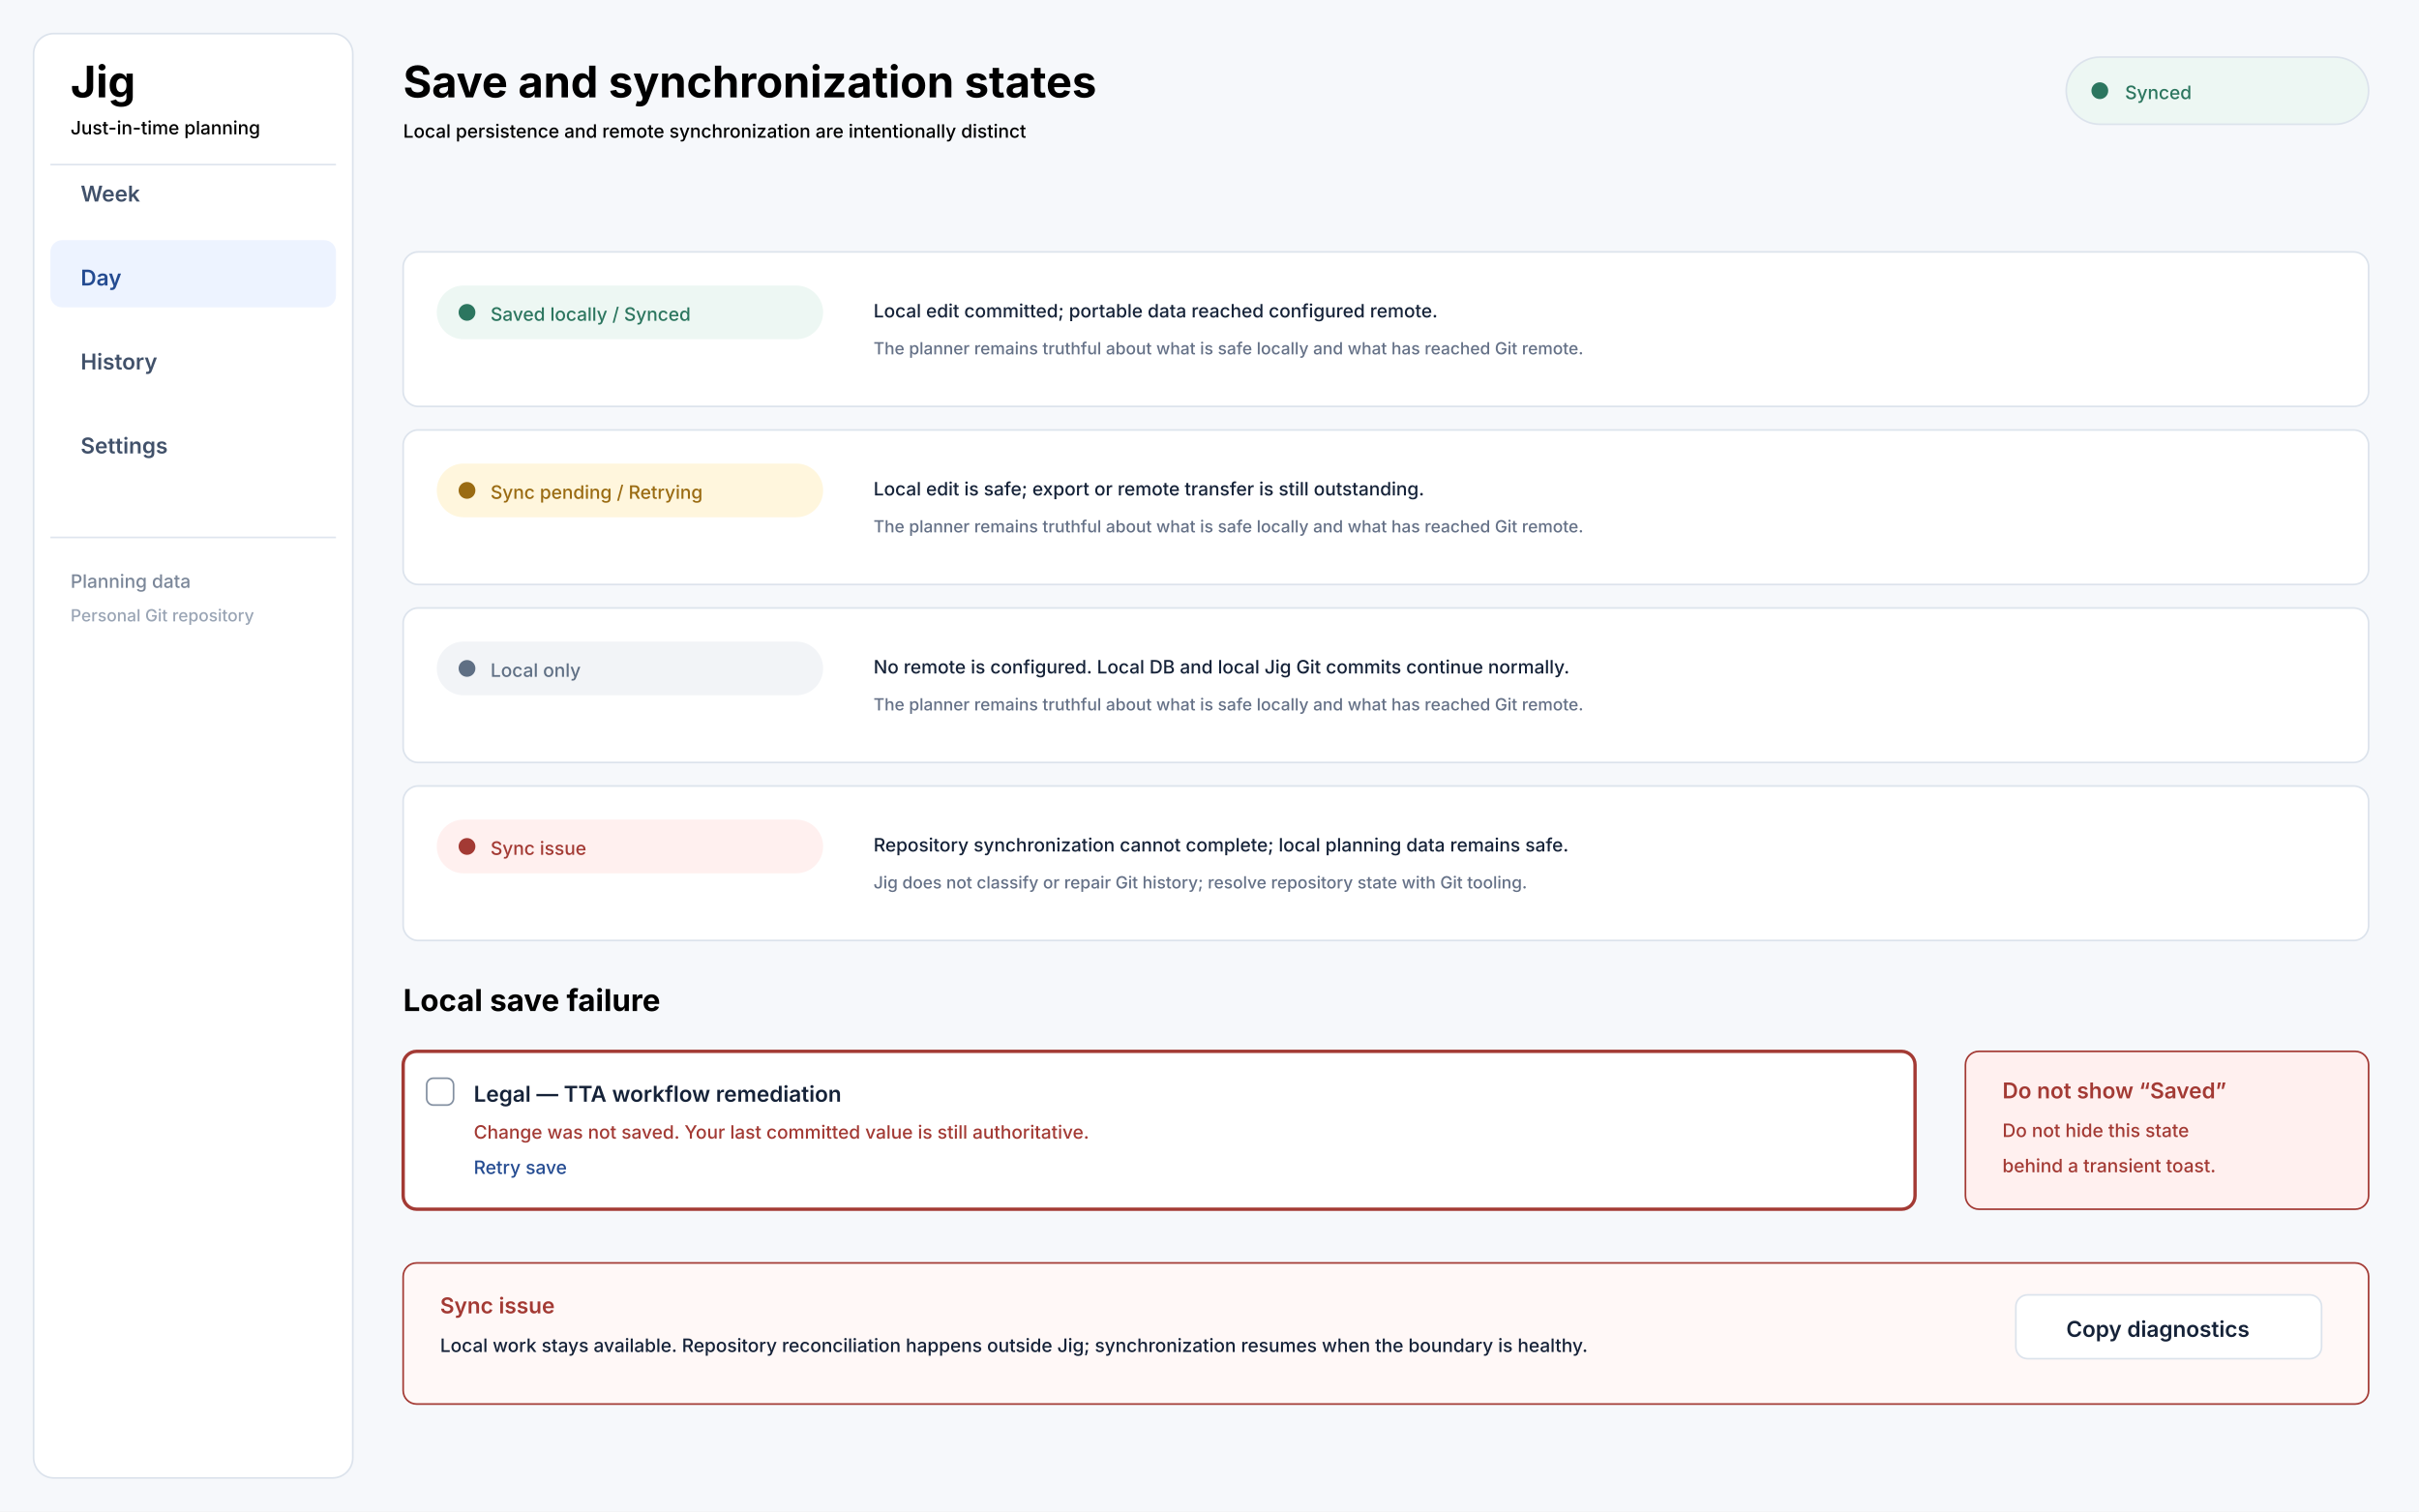
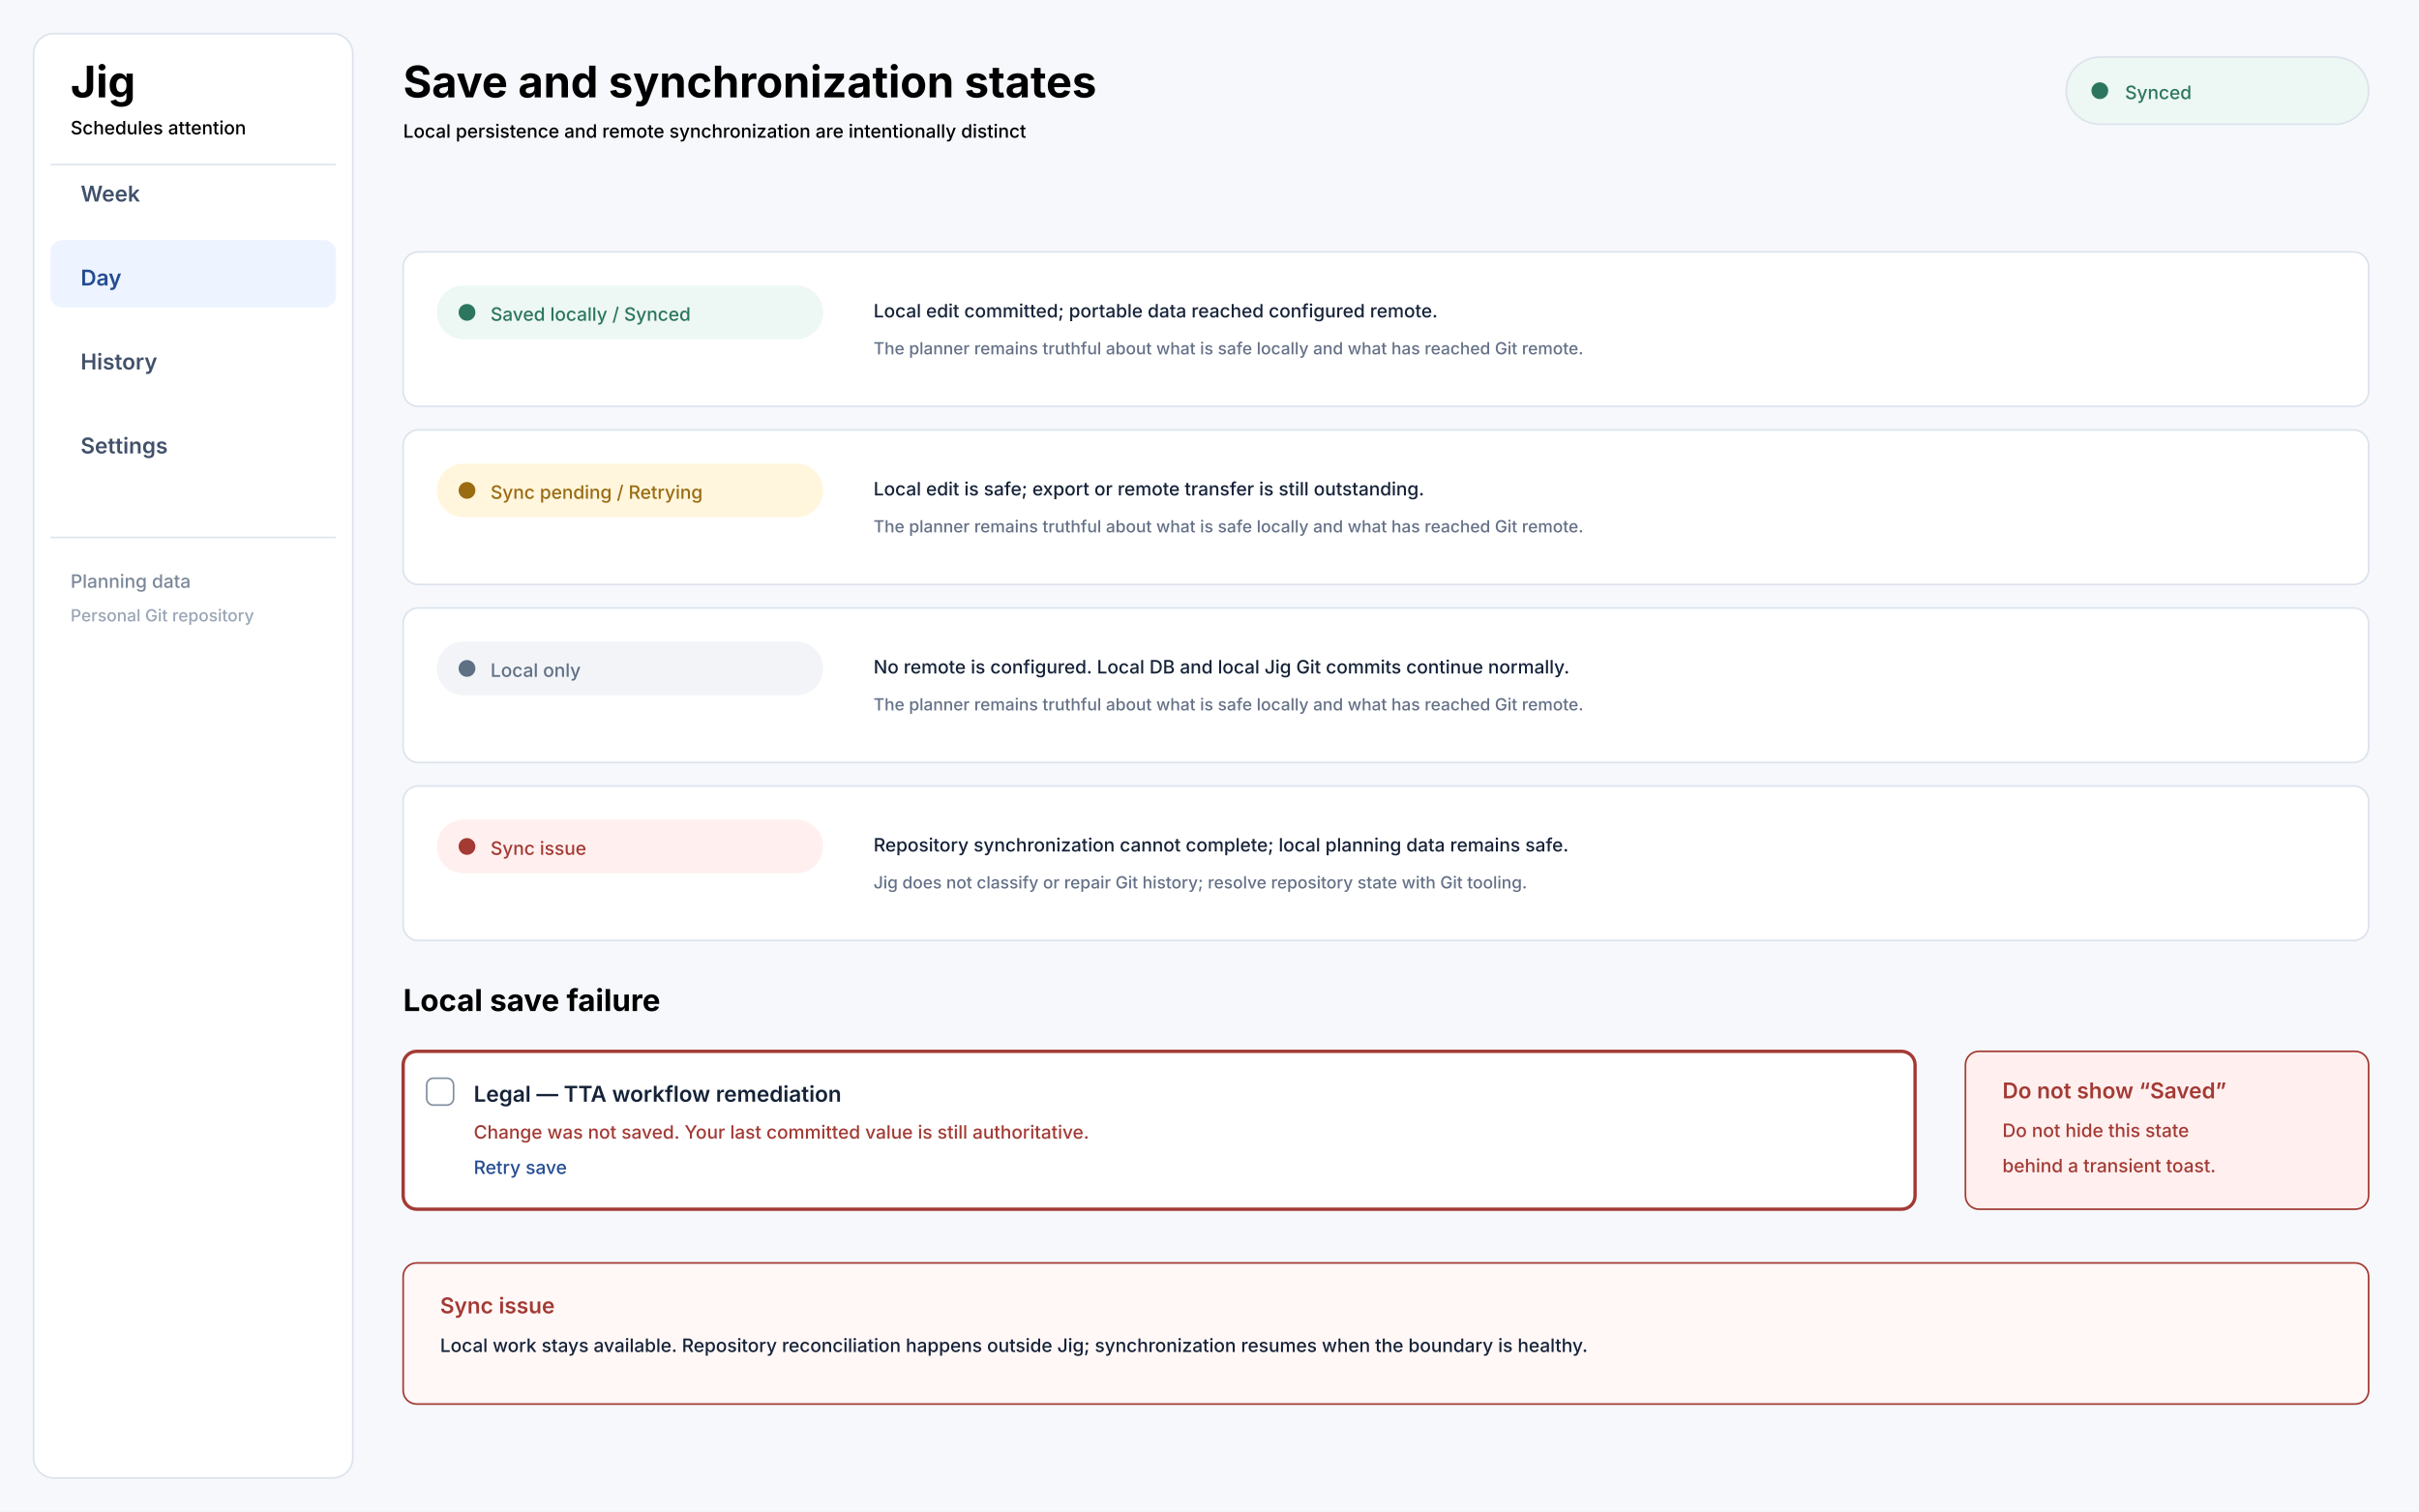
<svg xmlns="http://www.w3.org/2000/svg" width="1440" height="900" viewBox="0 0 1440 900" role="img" aria-label="Jig Day canonical reference">
  <style>text{font-family:Inter,Arial,Helvetica,sans-serif}.t{fill:#152238}.m{fill:#657187}.muted{fill:#8a96a8}.h1{font-size:26px;font-weight:700}.h2{font-size:18px;font-weight:700}.b{font-size:13px;font-weight:600}.s{font-size:11px;font-weight:500}.xs{font-size:10px;font-weight:500}</style>
  <rect x="0" y="0" width="1440" height="900" rx="0" fill="#f6f8fb" stroke="none" stroke-width="1" />
  <rect x="20" y="20" width="190" height="860" rx="12" fill="#ffffff" stroke="#dce3ec" stroke-width="1" />
  <text x="42" y="58" class="h1">Jig</text>
-   <text x="42" y="80" class="s">Just-in-time planning</text>
+   <text x="42" y="80" class="s">Schedules attention</text>
  <line x1="30" y1="98" x2="200" y2="98" stroke="#dfe5ee" stroke-width="1" />
  <text x="48" y="120" class="b" fill="#41516a" font-weight="500">Week</text>
  <rect x="30" y="143" width="170" height="40" rx="7" fill="#edf3ff" stroke="none" stroke-width="1" />
  <text x="48" y="170" class="b" fill="#244b91" font-weight="700">Day</text>
  <text x="48" y="220" class="b" fill="#41516a" font-weight="500">History</text>
  <text x="48" y="270" class="b" fill="#41516a" font-weight="500">Settings</text>
  <line x1="30" y1="320" x2="200" y2="320" stroke="#dfe5ee" stroke-width="1" />
  <text x="42" y="350" class="s" fill="#7b8799">Planning data</text>
  <text x="42" y="370" class="xs" fill="#9aa5b5">Personal Git repository</text>
  <text x="240" y="58" class="h1">Save and synchronization states</text>
  <text x="240" y="82" class="s">Local persistence and remote synchronization are intentionally distinct</text>
  <rect x="1230" y="34" width="180" height="40" rx="20" fill="#edf7f3" stroke="#dce3ec" stroke-width="1" />
  <circle cx="1250" cy="54" r="5" fill="#2c765f" stroke="none" stroke-width="1" />
  <text x="1265" y="59" class="s" fill="#2c765f" font-weight="700">Synced</text>
  <rect x="240" y="150" width="1170" height="92" rx="9" fill="#ffffff" stroke="#dce3ec" stroke-width="1" />
  <rect x="260" y="170" width="230" height="32" rx="16" fill="#edf7f3" stroke="none" stroke-width="1" />
  <circle cx="278" cy="186" r="5" fill="#2c765f" stroke="none" stroke-width="1" />
  <text x="292" y="191" class="s" fill="#2c765f" font-weight="700">Saved locally / Synced</text>
  <text x="520" y="189" class="s" fill="#152238">Local edit committed; portable data reached configured remote.</text>
  <text x="520" y="211" class="xs" fill="#657187">The planner remains truthful about what is safe locally and what has reached Git remote.</text>
  <rect x="240" y="256" width="1170" height="92" rx="9" fill="#ffffff" stroke="#dce3ec" stroke-width="1" />
  <rect x="260" y="276" width="230" height="32" rx="16" fill="#fff6dd" stroke="none" stroke-width="1" />
  <circle cx="278" cy="292" r="5" fill="#9a6b12" stroke="none" stroke-width="1" />
  <text x="292" y="297" class="s" fill="#9a6b12" font-weight="700">Sync pending / Retrying</text>
  <text x="520" y="295" class="s" fill="#152238">Local edit is safe; export or remote transfer is still outstanding.</text>
  <text x="520" y="317" class="xs" fill="#657187">The planner remains truthful about what is safe locally and what has reached Git remote.</text>
  <rect x="240" y="362" width="1170" height="92" rx="9" fill="#ffffff" stroke="#dce3ec" stroke-width="1" />
  <rect x="260" y="382" width="230" height="32" rx="16" fill="#f2f4f7" stroke="none" stroke-width="1" />
  <circle cx="278" cy="398" r="5" fill="#5f6f84" stroke="none" stroke-width="1" />
  <text x="292" y="403" class="s" fill="#5f6f84" font-weight="700">Local only</text>
  <text x="520" y="401" class="s" fill="#152238">No remote is configured. Local DB and local Jig Git commits continue normally.</text>
  <text x="520" y="423" class="xs" fill="#657187">The planner remains truthful about what is safe locally and what has reached Git remote.</text>
  <rect x="240" y="468" width="1170" height="92" rx="9" fill="#ffffff" stroke="#dce3ec" stroke-width="1" />
  <rect x="260" y="488" width="230" height="32" rx="16" fill="#fff0ef" stroke="none" stroke-width="1" />
  <circle cx="278" cy="504" r="5" fill="#a33a34" stroke="none" stroke-width="1" />
  <text x="292" y="509" class="s" fill="#a33a34" font-weight="700">Sync issue</text>
  <text x="520" y="507" class="s" fill="#152238">Repository synchronization cannot complete; local planning data remains safe.</text>
  <text x="520" y="529" class="xs" fill="#657187">Jig does not classify or repair Git history; resolve repository state with Git tooling.</text>
  <text x="240" y="602" class="h2">Local save failure</text>
  <rect x="240" y="626" width="900" height="94" rx="8" fill="#ffffff" stroke="#a33a34" stroke-width="2" />
  <rect x="254" y="642" width="16" height="16" rx="4" fill="#ffffff" stroke="#8390a1" stroke-width="1" />
  <text x="282" y="656" class="b" fill="#152238" font-weight="650">Legal — TTA workflow remediation</text>
  <text x="282" y="678" class="s" fill="#a33a34" font-weight="700">Change was not saved. Your last committed value is still authoritative.</text>
  <text x="282" y="699" class="s" fill="#244b91" font-weight="700">Retry save</text>
  <rect x="1170" y="626" width="240" height="94" rx="8" fill="#fff0ef" stroke="#a33a34" stroke-width="1" />
  <text x="1192" y="654" class="b" fill="#a33a34" font-weight="700">Do not show “Saved”</text>
  <text x="1192" y="677" class="s" fill="#a33a34">Do not hide this state</text>
  <text x="1192" y="698" class="s" fill="#a33a34">behind a transient toast.</text>
  <rect x="240" y="752" width="1170" height="84" rx="8" fill="#fff8f7" stroke="#a33a34" stroke-width="1" />
  <text x="262" y="782" class="b" fill="#a33a34" font-weight="700">Sync issue</text>
  <text x="262" y="805" class="s" fill="#152238">Local work stays available. Repository reconciliation happens outside Jig; synchronization resumes when the boundary is healthy.</text>
-   <rect x="1200" y="771" width="182" height="38" rx="7" fill="#ffffff" stroke="#dce3ec" stroke-width="1" />
-   <text x="1230" y="796" class="b" fill="#152238">Copy diagnostics</text>
</svg>
